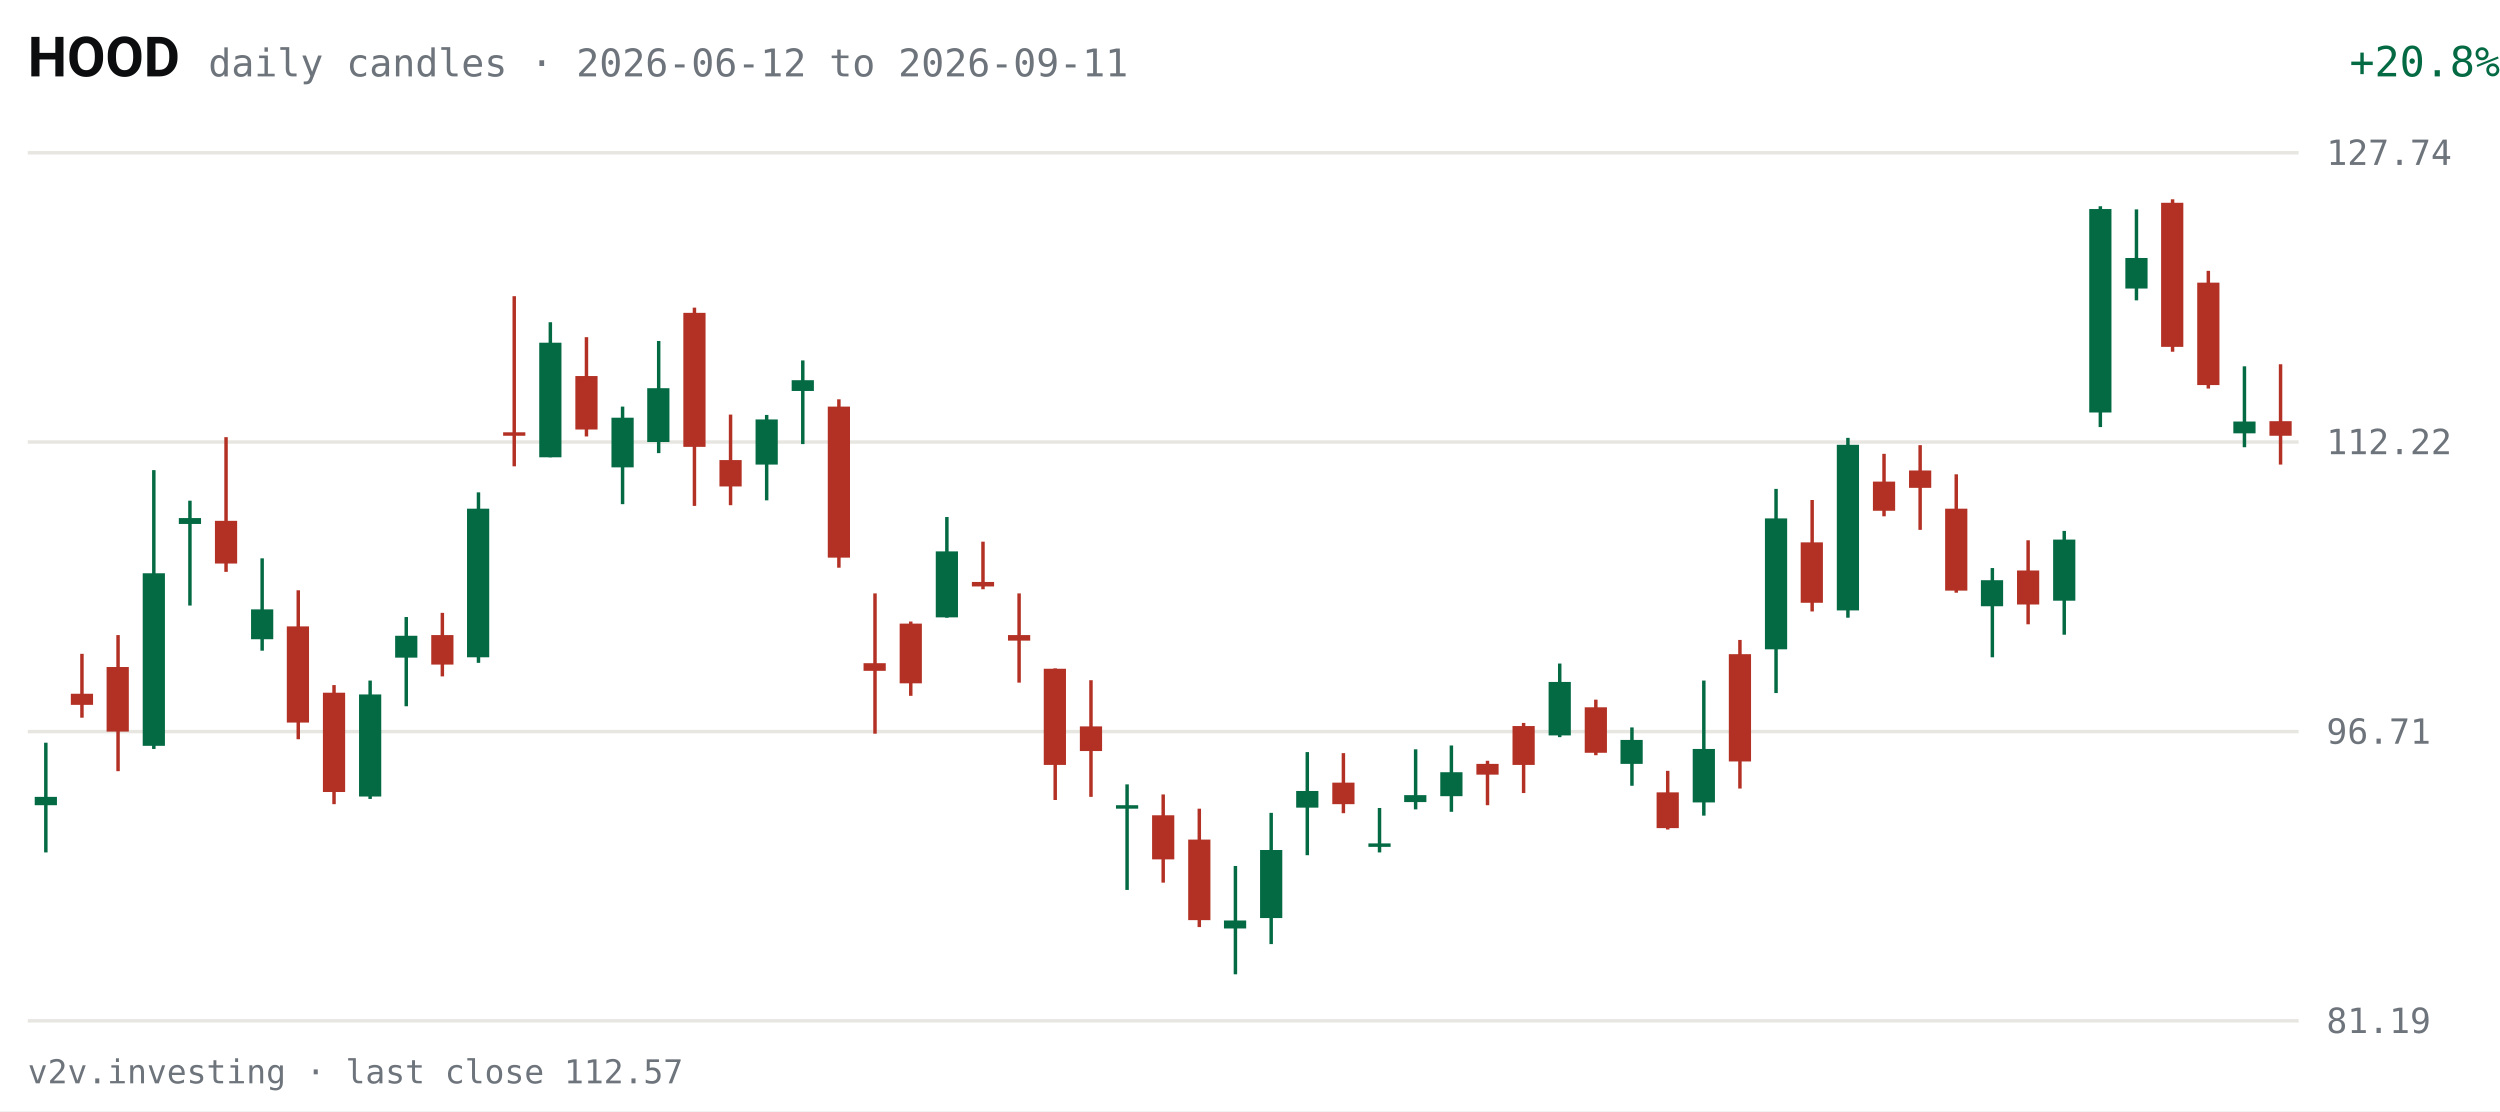
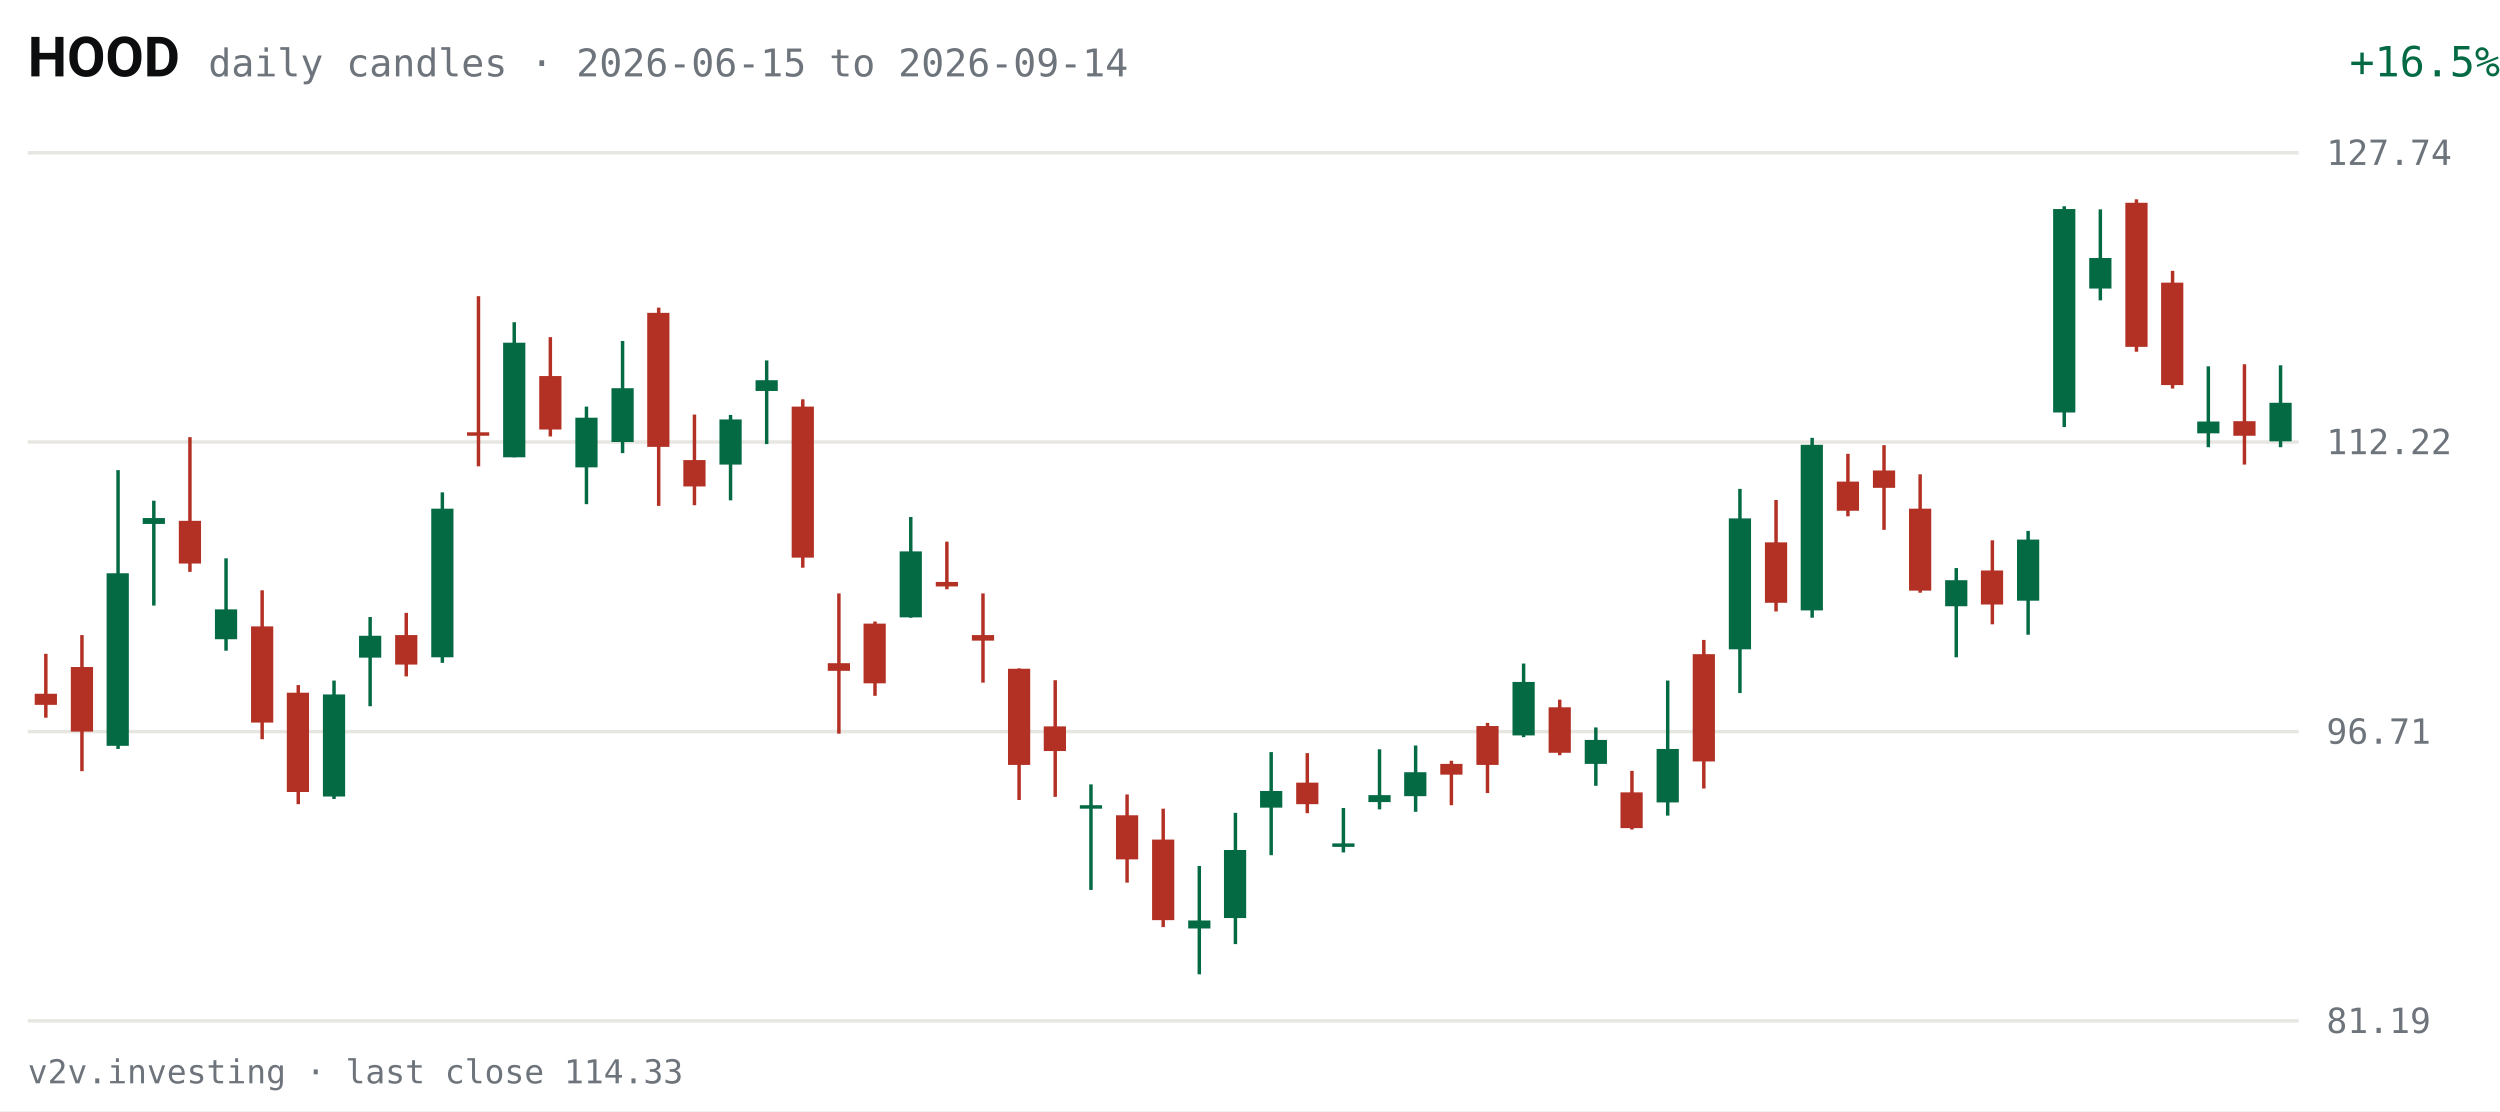
<svg xmlns="http://www.w3.org/2000/svg" viewBox="0 0 720 320" width="720" height="320" role="img" aria-label="HOOD daily candles, last 63 sessions">
  <rect width="720" height="320" fill="#FFFFFF" />
  <text x="8" y="22" fill="#0C0D0E" font-size="16" font-weight="600" font-family="system-ui,-apple-system,Segoe UI,Roboto,sans-serif">HOOD</text>
-   <text x="60" y="22" fill="#6E747B" font-size="11" font-family="ui-monospace,SFMono-Regular,Menlo,Consolas,monospace">daily candles · 2026-06-12 to 2026-09-11</text>
-   <text x="670" y="22" fill="#046A44" font-size="12" text-anchor="end" font-family="ui-monospace,SFMono-Regular,Menlo,Consolas,monospace" transform="translate(50,0)">+20.8%</text>
+   <text x="60" y="22" fill="#6E747B" font-size="11" font-family="ui-monospace,SFMono-Regular,Menlo,Consolas,monospace">daily candles · 2026-06-15 to 2026-09-14</text>
+   <text x="670" y="22" fill="#046A44" font-size="12" text-anchor="end" font-family="ui-monospace,SFMono-Regular,Menlo,Consolas,monospace" transform="translate(50,0)">+16.5%</text>
  <g font-family="ui-monospace,SFMono-Regular,Menlo,Consolas,monospace">
    <line x1="8" y1="294.0" x2="662" y2="294.0" stroke="#E7E6E1" stroke-width="1" />
    <text x="670" y="297.5" fill="#6E747B" font-size="10">81.19</text>
    <line x1="8" y1="210.7" x2="662" y2="210.7" stroke="#E7E6E1" stroke-width="1" />
    <text x="670" y="214.2" fill="#6E747B" font-size="10">96.71</text>
    <line x1="8" y1="127.3" x2="662" y2="127.3" stroke="#E7E6E1" stroke-width="1" />
    <text x="670" y="130.8" fill="#6E747B" font-size="10">112.22</text>
    <line x1="8" y1="44.0" x2="662" y2="44.0" stroke="#E7E6E1" stroke-width="1" />
    <text x="670" y="47.5" fill="#6E747B" font-size="10">127.74</text>
-     <line x1="13.2" y1="213.9" x2="13.2" y2="245.5" stroke="#046A44" stroke-width="1" />
-     <rect x="10.0" y="229.5" width="6.4" height="2.4" fill="#046A44" />
-     <line x1="23.6" y1="188.3" x2="23.6" y2="206.7" stroke="#B33124" stroke-width="1" />
-     <rect x="20.4" y="199.8" width="6.4" height="3.2" fill="#B33124" />
-     <line x1="34.0" y1="182.9" x2="34.0" y2="222.1" stroke="#B33124" stroke-width="1" />
-     <rect x="30.7" y="192.1" width="6.4" height="18.6" fill="#B33124" />
-     <line x1="44.3" y1="135.4" x2="44.3" y2="215.7" stroke="#046A44" stroke-width="1" />
-     <rect x="41.1" y="165.1" width="6.4" height="49.7" fill="#046A44" />
-     <line x1="54.7" y1="144.2" x2="54.7" y2="174.4" stroke="#046A44" stroke-width="1" />
-     <rect x="51.5" y="149.2" width="6.4" height="1.7" fill="#046A44" />
-     <line x1="65.1" y1="125.9" x2="65.1" y2="164.7" stroke="#B33124" stroke-width="1" />
-     <rect x="61.9" y="150.0" width="6.4" height="12.3" fill="#B33124" />
-     <line x1="75.5" y1="160.8" x2="75.5" y2="187.4" stroke="#046A44" stroke-width="1" />
-     <rect x="72.3" y="175.5" width="6.4" height="8.6" fill="#046A44" />
-     <line x1="85.9" y1="170.0" x2="85.9" y2="212.9" stroke="#B33124" stroke-width="1" />
-     <rect x="82.6" y="180.4" width="6.4" height="27.7" fill="#B33124" />
-     <line x1="96.2" y1="197.3" x2="96.2" y2="231.6" stroke="#B33124" stroke-width="1" />
-     <rect x="93.0" y="199.5" width="6.4" height="28.6" fill="#B33124" />
-     <line x1="106.6" y1="196.0" x2="106.6" y2="230.1" stroke="#046A44" stroke-width="1" />
-     <rect x="103.4" y="200.0" width="6.4" height="29.4" fill="#046A44" />
-     <line x1="117.0" y1="177.7" x2="117.0" y2="203.4" stroke="#046A44" stroke-width="1" />
-     <rect x="113.8" y="183.1" width="6.4" height="6.3" fill="#046A44" />
-     <line x1="127.4" y1="176.5" x2="127.4" y2="194.8" stroke="#B33124" stroke-width="1" />
-     <rect x="124.2" y="182.9" width="6.4" height="8.5" fill="#B33124" />
-     <line x1="137.8" y1="141.8" x2="137.8" y2="190.9" stroke="#046A44" stroke-width="1" />
-     <rect x="134.5" y="146.5" width="6.4" height="42.8" fill="#046A44" />
-     <line x1="148.1" y1="85.3" x2="148.1" y2="134.3" stroke="#B33124" stroke-width="1" />
-     <rect x="144.9" y="124.5" width="6.4" height="1.0" fill="#B33124" />
-     <line x1="158.5" y1="92.8" x2="158.5" y2="131.7" stroke="#046A44" stroke-width="1" />
-     <rect x="155.3" y="98.7" width="6.4" height="33.0" fill="#046A44" />
-     <line x1="168.9" y1="97.1" x2="168.9" y2="125.7" stroke="#B33124" stroke-width="1" />
-     <rect x="165.7" y="108.3" width="6.4" height="15.4" fill="#B33124" />
-     <line x1="179.3" y1="117.1" x2="179.3" y2="145.2" stroke="#046A44" stroke-width="1" />
-     <rect x="176.1" y="120.3" width="6.4" height="14.3" fill="#046A44" />
-     <line x1="189.7" y1="98.2" x2="189.7" y2="130.5" stroke="#046A44" stroke-width="1" />
-     <rect x="186.4" y="111.8" width="6.4" height="15.5" fill="#046A44" />
-     <line x1="200.0" y1="88.6" x2="200.0" y2="145.7" stroke="#B33124" stroke-width="1" />
-     <rect x="196.8" y="90.1" width="6.4" height="38.6" fill="#B33124" />
-     <line x1="210.4" y1="119.4" x2="210.4" y2="145.5" stroke="#B33124" stroke-width="1" />
-     <rect x="207.2" y="132.5" width="6.4" height="7.6" fill="#B33124" />
-     <line x1="220.8" y1="119.5" x2="220.8" y2="144.1" stroke="#046A44" stroke-width="1" />
-     <rect x="217.6" y="120.8" width="6.4" height="13.0" fill="#046A44" />
-     <line x1="231.2" y1="103.8" x2="231.2" y2="127.9" stroke="#046A44" stroke-width="1" />
-     <rect x="228.0" y="109.5" width="6.4" height="3.1" fill="#046A44" />
-     <line x1="241.6" y1="115.0" x2="241.6" y2="163.5" stroke="#B33124" stroke-width="1" />
-     <rect x="238.4" y="117.1" width="6.4" height="43.5" fill="#B33124" />
-     <line x1="252.0" y1="170.9" x2="252.0" y2="211.3" stroke="#B33124" stroke-width="1" />
-     <rect x="248.7" y="191.0" width="6.4" height="2.2" fill="#B33124" />
-     <line x1="262.3" y1="179.0" x2="262.3" y2="200.4" stroke="#B33124" stroke-width="1" />
-     <rect x="259.1" y="179.6" width="6.4" height="17.2" fill="#B33124" />
-     <line x1="272.7" y1="148.9" x2="272.7" y2="177.9" stroke="#046A44" stroke-width="1" />
-     <rect x="269.5" y="158.8" width="6.4" height="19.0" fill="#046A44" />
-     <line x1="283.1" y1="156.0" x2="283.1" y2="169.7" stroke="#B33124" stroke-width="1" />
-     <rect x="279.9" y="167.6" width="6.4" height="1.3" fill="#B33124" />
-     <line x1="293.5" y1="170.9" x2="293.5" y2="196.6" stroke="#B33124" stroke-width="1" />
-     <rect x="290.3" y="182.9" width="6.4" height="1.6" fill="#B33124" />
-     <line x1="303.9" y1="192.5" x2="303.9" y2="230.4" stroke="#B33124" stroke-width="1" />
-     <rect x="300.6" y="192.6" width="6.4" height="27.7" fill="#B33124" />
-     <line x1="314.2" y1="195.9" x2="314.2" y2="229.5" stroke="#B33124" stroke-width="1" />
-     <rect x="311.0" y="209.2" width="6.4" height="7.1" fill="#B33124" />
-     <line x1="324.6" y1="225.9" x2="324.6" y2="256.3" stroke="#046A44" stroke-width="1" />
-     <rect x="321.4" y="231.9" width="6.4" height="1.0" fill="#046A44" />
-     <line x1="335.0" y1="228.8" x2="335.0" y2="254.2" stroke="#B33124" stroke-width="1" />
-     <rect x="331.8" y="234.8" width="6.4" height="12.7" fill="#B33124" />
-     <line x1="345.4" y1="232.9" x2="345.4" y2="267.0" stroke="#B33124" stroke-width="1" />
-     <rect x="342.2" y="241.8" width="6.4" height="23.2" fill="#B33124" />
-     <line x1="355.8" y1="249.4" x2="355.8" y2="280.6" stroke="#046A44" stroke-width="1" />
-     <rect x="352.5" y="265.1" width="6.4" height="2.3" fill="#046A44" />
-     <line x1="366.1" y1="234.1" x2="366.1" y2="271.9" stroke="#046A44" stroke-width="1" />
-     <rect x="362.9" y="244.8" width="6.4" height="19.6" fill="#046A44" />
-     <line x1="376.5" y1="216.6" x2="376.5" y2="246.3" stroke="#046A44" stroke-width="1" />
-     <rect x="373.3" y="227.8" width="6.4" height="4.8" fill="#046A44" />
-     <line x1="386.9" y1="216.9" x2="386.9" y2="234.2" stroke="#B33124" stroke-width="1" />
-     <rect x="383.7" y="225.4" width="6.4" height="6.2" fill="#B33124" />
-     <line x1="397.3" y1="232.7" x2="397.3" y2="245.5" stroke="#046A44" stroke-width="1" />
-     <rect x="394.1" y="242.9" width="6.4" height="1.0" fill="#046A44" />
-     <line x1="407.7" y1="215.8" x2="407.7" y2="233.1" stroke="#046A44" stroke-width="1" />
-     <rect x="404.4" y="229.0" width="6.4" height="2.0" fill="#046A44" />
-     <line x1="418.0" y1="214.7" x2="418.0" y2="233.8" stroke="#046A44" stroke-width="1" />
-     <rect x="414.8" y="222.4" width="6.4" height="6.9" fill="#046A44" />
-     <line x1="428.4" y1="219.1" x2="428.4" y2="231.9" stroke="#B33124" stroke-width="1" />
-     <rect x="425.2" y="220.0" width="6.4" height="3.1" fill="#B33124" />
-     <line x1="438.8" y1="208.2" x2="438.8" y2="228.4" stroke="#B33124" stroke-width="1" />
-     <rect x="435.6" y="209.1" width="6.4" height="11.2" fill="#B33124" />
-     <line x1="449.2" y1="191.1" x2="449.2" y2="212.3" stroke="#046A44" stroke-width="1" />
-     <rect x="446.0" y="196.4" width="6.4" height="15.4" fill="#046A44" />
-     <line x1="459.6" y1="201.5" x2="459.6" y2="217.5" stroke="#B33124" stroke-width="1" />
-     <rect x="456.4" y="203.7" width="6.4" height="13.1" fill="#B33124" />
-     <line x1="470.0" y1="209.5" x2="470.0" y2="226.3" stroke="#046A44" stroke-width="1" />
-     <rect x="466.7" y="213.1" width="6.4" height="6.9" fill="#046A44" />
-     <line x1="480.3" y1="222.0" x2="480.3" y2="238.9" stroke="#B33124" stroke-width="1" />
-     <rect x="477.1" y="228.2" width="6.4" height="10.3" fill="#B33124" />
-     <line x1="490.7" y1="196.0" x2="490.7" y2="234.9" stroke="#046A44" stroke-width="1" />
-     <rect x="487.5" y="215.7" width="6.4" height="15.4" fill="#046A44" />
-     <line x1="501.1" y1="184.3" x2="501.1" y2="227.1" stroke="#B33124" stroke-width="1" />
-     <rect x="497.9" y="188.4" width="6.4" height="30.9" fill="#B33124" />
-     <line x1="511.5" y1="140.8" x2="511.5" y2="199.6" stroke="#046A44" stroke-width="1" />
-     <rect x="508.3" y="149.3" width="6.4" height="37.7" fill="#046A44" />
-     <line x1="521.9" y1="144.0" x2="521.9" y2="176.1" stroke="#B33124" stroke-width="1" />
-     <rect x="518.6" y="156.2" width="6.4" height="17.4" fill="#B33124" />
-     <line x1="532.2" y1="126.1" x2="532.2" y2="177.9" stroke="#046A44" stroke-width="1" />
-     <rect x="529.0" y="128.1" width="6.4" height="47.7" fill="#046A44" />
-     <line x1="542.6" y1="130.7" x2="542.6" y2="148.7" stroke="#B33124" stroke-width="1" />
-     <rect x="539.4" y="138.7" width="6.4" height="8.4" fill="#B33124" />
-     <line x1="553.0" y1="128.2" x2="553.0" y2="152.6" stroke="#B33124" stroke-width="1" />
-     <rect x="549.8" y="135.5" width="6.4" height="5.0" fill="#B33124" />
-     <line x1="563.4" y1="136.6" x2="563.4" y2="170.7" stroke="#B33124" stroke-width="1" />
-     <rect x="560.2" y="146.5" width="6.4" height="23.6" fill="#B33124" />
-     <line x1="573.8" y1="163.6" x2="573.8" y2="189.3" stroke="#046A44" stroke-width="1" />
-     <rect x="570.5" y="167.1" width="6.4" height="7.5" fill="#046A44" />
-     <line x1="584.1" y1="155.6" x2="584.1" y2="179.8" stroke="#B33124" stroke-width="1" />
-     <rect x="580.9" y="164.3" width="6.4" height="9.8" fill="#B33124" />
-     <line x1="594.5" y1="152.9" x2="594.5" y2="182.8" stroke="#046A44" stroke-width="1" />
-     <rect x="591.3" y="155.4" width="6.4" height="17.6" fill="#046A44" />
-     <line x1="604.9" y1="59.4" x2="604.9" y2="123.0" stroke="#046A44" stroke-width="1" />
-     <rect x="601.7" y="60.2" width="6.4" height="58.6" fill="#046A44" />
-     <line x1="615.3" y1="60.3" x2="615.3" y2="86.5" stroke="#046A44" stroke-width="1" />
-     <rect x="612.1" y="74.3" width="6.4" height="8.8" fill="#046A44" />
-     <line x1="625.7" y1="57.4" x2="625.7" y2="101.3" stroke="#B33124" stroke-width="1" />
-     <rect x="622.4" y="58.4" width="6.4" height="41.5" fill="#B33124" />
-     <line x1="636.0" y1="78.0" x2="636.0" y2="111.9" stroke="#B33124" stroke-width="1" />
-     <rect x="632.8" y="81.4" width="6.4" height="29.5" fill="#B33124" />
-     <line x1="646.4" y1="105.5" x2="646.4" y2="128.8" stroke="#046A44" stroke-width="1" />
-     <rect x="643.2" y="121.4" width="6.4" height="3.4" fill="#046A44" />
-     <line x1="656.8" y1="104.9" x2="656.8" y2="133.8" stroke="#B33124" stroke-width="1" />
-     <rect x="653.6" y="121.3" width="6.4" height="4.2" fill="#B33124" />
+     <line x1="13.2" y1="188.3" x2="13.2" y2="206.7" stroke="#B33124" stroke-width="1" />
+     <rect x="10.0" y="199.8" width="6.4" height="3.2" fill="#B33124" />
+     <line x1="23.6" y1="182.9" x2="23.6" y2="222.1" stroke="#B33124" stroke-width="1" />
+     <rect x="20.4" y="192.1" width="6.4" height="18.6" fill="#B33124" />
+     <line x1="34.0" y1="135.4" x2="34.0" y2="215.7" stroke="#046A44" stroke-width="1" />
+     <rect x="30.7" y="165.1" width="6.4" height="49.7" fill="#046A44" />
+     <line x1="44.3" y1="144.2" x2="44.3" y2="174.4" stroke="#046A44" stroke-width="1" />
+     <rect x="41.1" y="149.2" width="6.4" height="1.7" fill="#046A44" />
+     <line x1="54.7" y1="125.9" x2="54.7" y2="164.7" stroke="#B33124" stroke-width="1" />
+     <rect x="51.5" y="150.0" width="6.4" height="12.3" fill="#B33124" />
+     <line x1="65.1" y1="160.8" x2="65.1" y2="187.4" stroke="#046A44" stroke-width="1" />
+     <rect x="61.9" y="175.5" width="6.4" height="8.6" fill="#046A44" />
+     <line x1="75.5" y1="170.0" x2="75.5" y2="212.9" stroke="#B33124" stroke-width="1" />
+     <rect x="72.3" y="180.4" width="6.4" height="27.7" fill="#B33124" />
+     <line x1="85.9" y1="197.3" x2="85.9" y2="231.6" stroke="#B33124" stroke-width="1" />
+     <rect x="82.6" y="199.5" width="6.4" height="28.6" fill="#B33124" />
+     <line x1="96.2" y1="196.0" x2="96.2" y2="230.1" stroke="#046A44" stroke-width="1" />
+     <rect x="93.0" y="200.0" width="6.4" height="29.4" fill="#046A44" />
+     <line x1="106.6" y1="177.7" x2="106.6" y2="203.4" stroke="#046A44" stroke-width="1" />
+     <rect x="103.4" y="183.1" width="6.4" height="6.3" fill="#046A44" />
+     <line x1="117.0" y1="176.5" x2="117.0" y2="194.8" stroke="#B33124" stroke-width="1" />
+     <rect x="113.8" y="182.9" width="6.4" height="8.5" fill="#B33124" />
+     <line x1="127.4" y1="141.8" x2="127.4" y2="190.9" stroke="#046A44" stroke-width="1" />
+     <rect x="124.2" y="146.5" width="6.4" height="42.8" fill="#046A44" />
+     <line x1="137.8" y1="85.3" x2="137.8" y2="134.3" stroke="#B33124" stroke-width="1" />
+     <rect x="134.5" y="124.5" width="6.4" height="1.0" fill="#B33124" />
+     <line x1="148.1" y1="92.8" x2="148.1" y2="131.7" stroke="#046A44" stroke-width="1" />
+     <rect x="144.9" y="98.7" width="6.4" height="33.0" fill="#046A44" />
+     <line x1="158.5" y1="97.1" x2="158.5" y2="125.7" stroke="#B33124" stroke-width="1" />
+     <rect x="155.3" y="108.3" width="6.4" height="15.4" fill="#B33124" />
+     <line x1="168.9" y1="117.1" x2="168.9" y2="145.2" stroke="#046A44" stroke-width="1" />
+     <rect x="165.7" y="120.3" width="6.4" height="14.3" fill="#046A44" />
+     <line x1="179.3" y1="98.2" x2="179.3" y2="130.5" stroke="#046A44" stroke-width="1" />
+     <rect x="176.1" y="111.8" width="6.4" height="15.5" fill="#046A44" />
+     <line x1="189.7" y1="88.6" x2="189.7" y2="145.7" stroke="#B33124" stroke-width="1" />
+     <rect x="186.4" y="90.1" width="6.4" height="38.6" fill="#B33124" />
+     <line x1="200.0" y1="119.4" x2="200.0" y2="145.5" stroke="#B33124" stroke-width="1" />
+     <rect x="196.8" y="132.5" width="6.4" height="7.6" fill="#B33124" />
+     <line x1="210.4" y1="119.5" x2="210.4" y2="144.1" stroke="#046A44" stroke-width="1" />
+     <rect x="207.2" y="120.8" width="6.4" height="13.0" fill="#046A44" />
+     <line x1="220.8" y1="103.8" x2="220.8" y2="127.9" stroke="#046A44" stroke-width="1" />
+     <rect x="217.6" y="109.5" width="6.4" height="3.1" fill="#046A44" />
+     <line x1="231.2" y1="115.0" x2="231.2" y2="163.5" stroke="#B33124" stroke-width="1" />
+     <rect x="228.0" y="117.1" width="6.4" height="43.5" fill="#B33124" />
+     <line x1="241.6" y1="170.9" x2="241.6" y2="211.3" stroke="#B33124" stroke-width="1" />
+     <rect x="238.4" y="191.0" width="6.4" height="2.2" fill="#B33124" />
+     <line x1="252.0" y1="179.0" x2="252.0" y2="200.4" stroke="#B33124" stroke-width="1" />
+     <rect x="248.7" y="179.6" width="6.4" height="17.2" fill="#B33124" />
+     <line x1="262.3" y1="148.9" x2="262.3" y2="177.9" stroke="#046A44" stroke-width="1" />
+     <rect x="259.1" y="158.8" width="6.4" height="19.0" fill="#046A44" />
+     <line x1="272.7" y1="156.0" x2="272.7" y2="169.7" stroke="#B33124" stroke-width="1" />
+     <rect x="269.5" y="167.6" width="6.4" height="1.3" fill="#B33124" />
+     <line x1="283.1" y1="170.9" x2="283.1" y2="196.6" stroke="#B33124" stroke-width="1" />
+     <rect x="279.9" y="182.9" width="6.4" height="1.6" fill="#B33124" />
+     <line x1="293.5" y1="192.5" x2="293.5" y2="230.4" stroke="#B33124" stroke-width="1" />
+     <rect x="290.3" y="192.6" width="6.4" height="27.7" fill="#B33124" />
+     <line x1="303.9" y1="195.9" x2="303.9" y2="229.5" stroke="#B33124" stroke-width="1" />
+     <rect x="300.6" y="209.2" width="6.4" height="7.1" fill="#B33124" />
+     <line x1="314.2" y1="225.9" x2="314.2" y2="256.3" stroke="#046A44" stroke-width="1" />
+     <rect x="311.0" y="231.9" width="6.4" height="1.0" fill="#046A44" />
+     <line x1="324.6" y1="228.8" x2="324.6" y2="254.2" stroke="#B33124" stroke-width="1" />
+     <rect x="321.4" y="234.8" width="6.4" height="12.7" fill="#B33124" />
+     <line x1="335.0" y1="232.9" x2="335.0" y2="267.0" stroke="#B33124" stroke-width="1" />
+     <rect x="331.8" y="241.8" width="6.4" height="23.2" fill="#B33124" />
+     <line x1="345.4" y1="249.4" x2="345.4" y2="280.6" stroke="#046A44" stroke-width="1" />
+     <rect x="342.2" y="265.1" width="6.4" height="2.3" fill="#046A44" />
+     <line x1="355.8" y1="234.1" x2="355.8" y2="271.9" stroke="#046A44" stroke-width="1" />
+     <rect x="352.5" y="244.8" width="6.4" height="19.6" fill="#046A44" />
+     <line x1="366.1" y1="216.6" x2="366.1" y2="246.3" stroke="#046A44" stroke-width="1" />
+     <rect x="362.9" y="227.8" width="6.4" height="4.8" fill="#046A44" />
+     <line x1="376.5" y1="216.9" x2="376.5" y2="234.2" stroke="#B33124" stroke-width="1" />
+     <rect x="373.3" y="225.4" width="6.4" height="6.2" fill="#B33124" />
+     <line x1="386.9" y1="232.7" x2="386.9" y2="245.5" stroke="#046A44" stroke-width="1" />
+     <rect x="383.7" y="242.9" width="6.4" height="1.0" fill="#046A44" />
+     <line x1="397.3" y1="215.8" x2="397.3" y2="233.1" stroke="#046A44" stroke-width="1" />
+     <rect x="394.1" y="229.0" width="6.4" height="2.0" fill="#046A44" />
+     <line x1="407.7" y1="214.7" x2="407.7" y2="233.8" stroke="#046A44" stroke-width="1" />
+     <rect x="404.4" y="222.4" width="6.4" height="6.9" fill="#046A44" />
+     <line x1="418.0" y1="219.1" x2="418.0" y2="231.9" stroke="#B33124" stroke-width="1" />
+     <rect x="414.8" y="220.0" width="6.4" height="3.1" fill="#B33124" />
+     <line x1="428.4" y1="208.2" x2="428.4" y2="228.4" stroke="#B33124" stroke-width="1" />
+     <rect x="425.2" y="209.1" width="6.4" height="11.2" fill="#B33124" />
+     <line x1="438.8" y1="191.1" x2="438.8" y2="212.3" stroke="#046A44" stroke-width="1" />
+     <rect x="435.6" y="196.4" width="6.4" height="15.4" fill="#046A44" />
+     <line x1="449.2" y1="201.5" x2="449.2" y2="217.5" stroke="#B33124" stroke-width="1" />
+     <rect x="446.0" y="203.7" width="6.4" height="13.1" fill="#B33124" />
+     <line x1="459.6" y1="209.5" x2="459.6" y2="226.3" stroke="#046A44" stroke-width="1" />
+     <rect x="456.4" y="213.1" width="6.4" height="6.9" fill="#046A44" />
+     <line x1="470.0" y1="222.0" x2="470.0" y2="238.9" stroke="#B33124" stroke-width="1" />
+     <rect x="466.7" y="228.2" width="6.4" height="10.3" fill="#B33124" />
+     <line x1="480.3" y1="196.0" x2="480.3" y2="234.9" stroke="#046A44" stroke-width="1" />
+     <rect x="477.1" y="215.7" width="6.4" height="15.4" fill="#046A44" />
+     <line x1="490.7" y1="184.3" x2="490.7" y2="227.1" stroke="#B33124" stroke-width="1" />
+     <rect x="487.5" y="188.4" width="6.4" height="30.9" fill="#B33124" />
+     <line x1="501.1" y1="140.8" x2="501.1" y2="199.6" stroke="#046A44" stroke-width="1" />
+     <rect x="497.9" y="149.3" width="6.4" height="37.7" fill="#046A44" />
+     <line x1="511.5" y1="144.0" x2="511.5" y2="176.1" stroke="#B33124" stroke-width="1" />
+     <rect x="508.3" y="156.2" width="6.4" height="17.4" fill="#B33124" />
+     <line x1="521.9" y1="126.1" x2="521.9" y2="177.9" stroke="#046A44" stroke-width="1" />
+     <rect x="518.6" y="128.1" width="6.4" height="47.7" fill="#046A44" />
+     <line x1="532.2" y1="130.7" x2="532.2" y2="148.7" stroke="#B33124" stroke-width="1" />
+     <rect x="529.0" y="138.7" width="6.4" height="8.4" fill="#B33124" />
+     <line x1="542.6" y1="128.2" x2="542.6" y2="152.6" stroke="#B33124" stroke-width="1" />
+     <rect x="539.4" y="135.5" width="6.4" height="5.0" fill="#B33124" />
+     <line x1="553.0" y1="136.6" x2="553.0" y2="170.7" stroke="#B33124" stroke-width="1" />
+     <rect x="549.8" y="146.5" width="6.4" height="23.6" fill="#B33124" />
+     <line x1="563.4" y1="163.6" x2="563.4" y2="189.3" stroke="#046A44" stroke-width="1" />
+     <rect x="560.2" y="167.1" width="6.4" height="7.5" fill="#046A44" />
+     <line x1="573.8" y1="155.6" x2="573.8" y2="179.8" stroke="#B33124" stroke-width="1" />
+     <rect x="570.5" y="164.3" width="6.4" height="9.8" fill="#B33124" />
+     <line x1="584.1" y1="152.9" x2="584.1" y2="182.8" stroke="#046A44" stroke-width="1" />
+     <rect x="580.9" y="155.4" width="6.4" height="17.6" fill="#046A44" />
+     <line x1="594.5" y1="59.4" x2="594.5" y2="123.0" stroke="#046A44" stroke-width="1" />
+     <rect x="591.3" y="60.2" width="6.4" height="58.6" fill="#046A44" />
+     <line x1="604.9" y1="60.3" x2="604.9" y2="86.5" stroke="#046A44" stroke-width="1" />
+     <rect x="601.7" y="74.3" width="6.4" height="8.8" fill="#046A44" />
+     <line x1="615.3" y1="57.4" x2="615.3" y2="101.3" stroke="#B33124" stroke-width="1" />
+     <rect x="612.1" y="58.4" width="6.4" height="41.5" fill="#B33124" />
+     <line x1="625.7" y1="78.0" x2="625.7" y2="111.9" stroke="#B33124" stroke-width="1" />
+     <rect x="622.4" y="81.4" width="6.4" height="29.5" fill="#B33124" />
+     <line x1="636.0" y1="105.5" x2="636.0" y2="128.8" stroke="#046A44" stroke-width="1" />
+     <rect x="632.8" y="121.4" width="6.4" height="3.4" fill="#046A44" />
+     <line x1="646.4" y1="104.9" x2="646.4" y2="133.8" stroke="#B33124" stroke-width="1" />
+     <rect x="643.2" y="121.3" width="6.4" height="4.2" fill="#B33124" />
+     <line x1="656.8" y1="105.2" x2="656.8" y2="128.8" stroke="#046A44" stroke-width="1" />
+     <rect x="653.6" y="116.0" width="6.4" height="11.1" fill="#046A44" />
  </g>
-   <text x="8" y="312" fill="#6E747B" font-size="9.5" font-family="ui-monospace,SFMono-Regular,Menlo,Consolas,monospace">v2v.investing · last close 112.57</text>
+   <text x="8" y="312" fill="#6E747B" font-size="9.5" font-family="ui-monospace,SFMono-Regular,Menlo,Consolas,monospace">v2v.investing · last close 114.33</text>
</svg>
